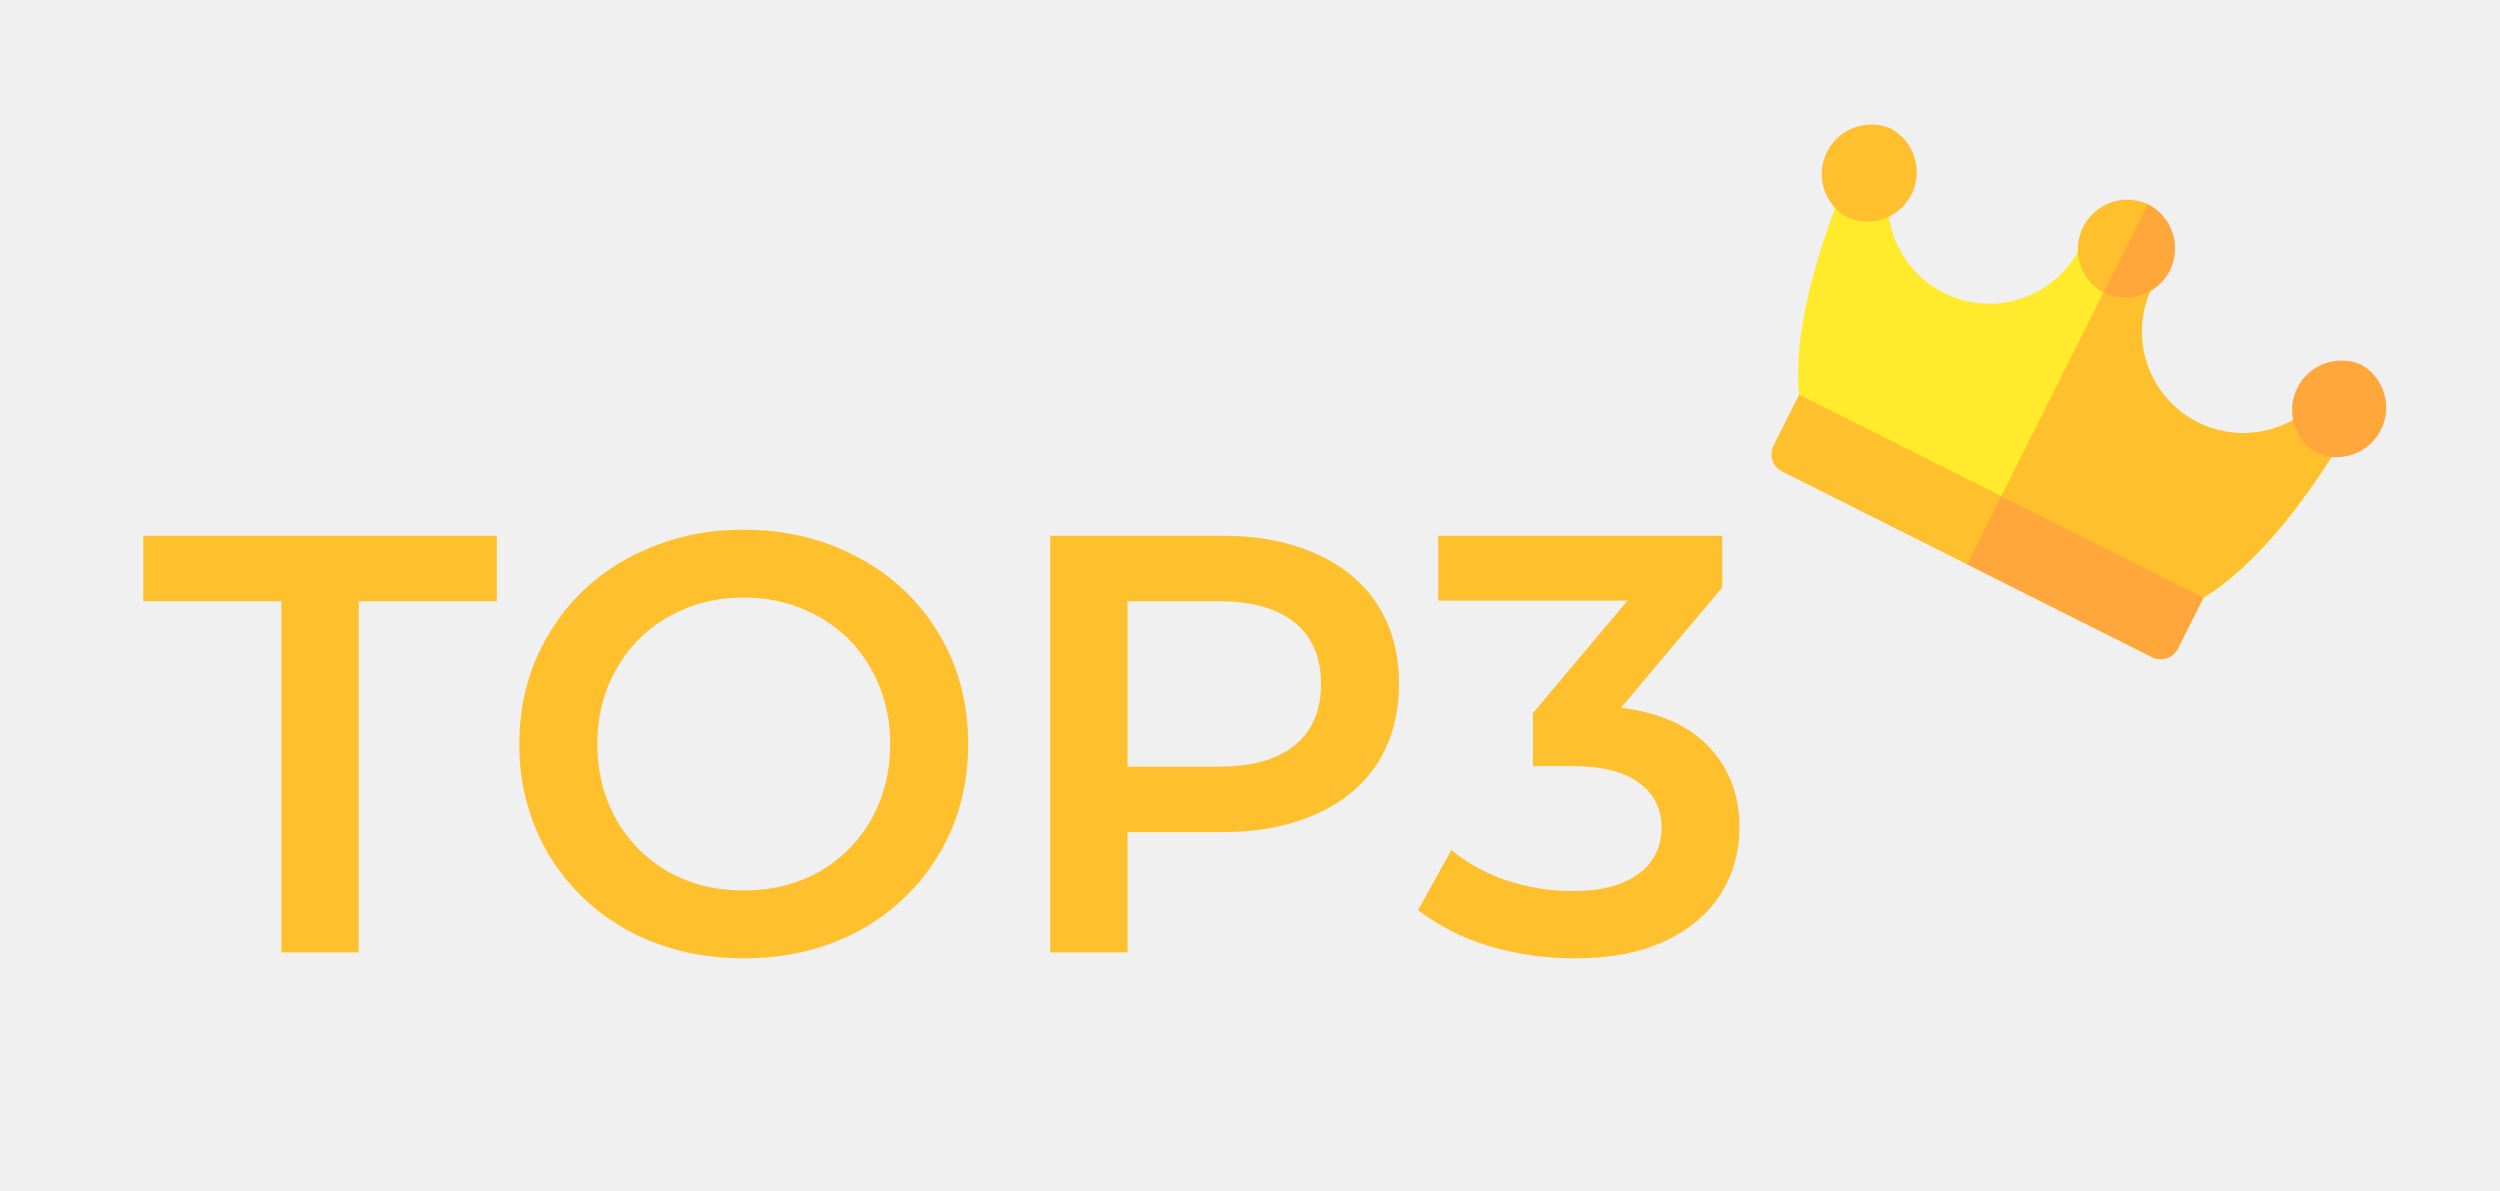
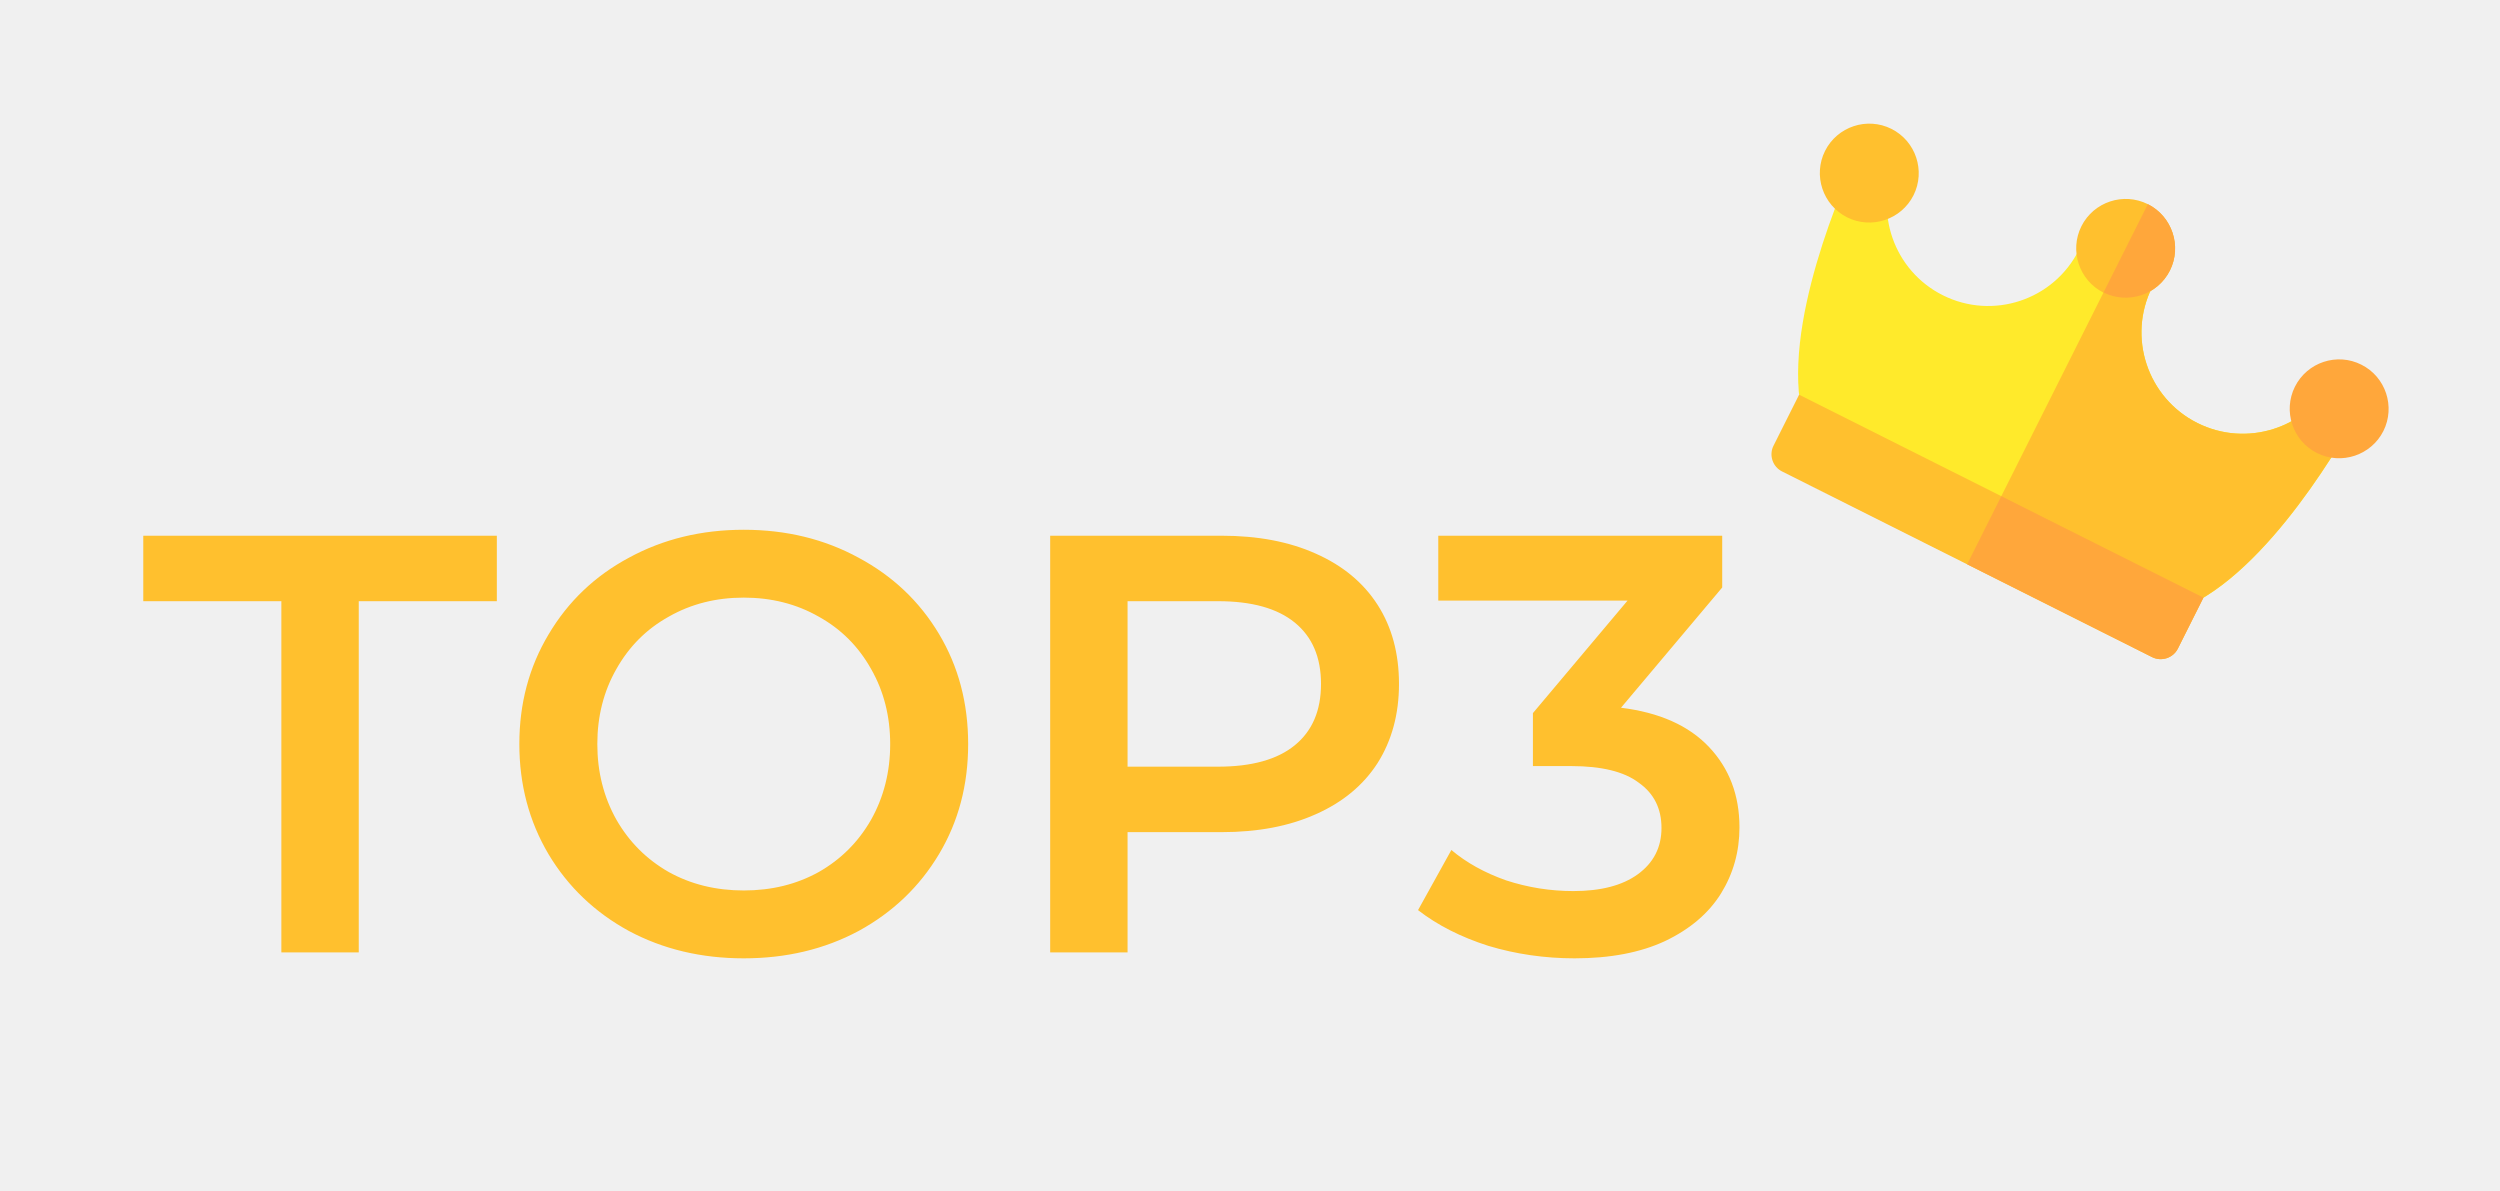
- <svg xmlns="http://www.w3.org/2000/svg" width="42" height="20" fill="none">
-   <path d="M4.727 10.1h-2.32V9h5.94v1.1h-2.32V16h-1.3v-5.9zm7.768 6c-.713 0-1.356-.153-1.93-.46a3.49 3.49 0 01-1.35-1.29 3.57 3.57 0 01-.49-1.85c0-.68.163-1.293.49-1.84a3.398 3.398 0 011.35-1.29 3.964 3.964 0 011.93-.47c.714 0 1.357.157 1.93.47a3.42 3.42 0 011.35 1.28c.327.547.49 1.163.49 1.85s-.163 1.303-.49 1.85a3.49 3.49 0 01-1.35 1.29c-.573.307-1.216.46-1.93.46zm0-1.14c.467 0 .887-.103 1.26-.31.373-.213.667-.507.88-.88.213-.38.32-.803.32-1.27 0-.467-.107-.887-.32-1.26a2.235 2.235 0 00-.88-.88 2.495 2.495 0 00-1.26-.32 2.5 2.5 0 00-1.26.32c-.373.207-.666.5-.88.88-.213.373-.32.793-.32 1.26 0 .467.107.89.32 1.27.213.373.507.667.88.88.373.207.793.31 1.26.31zM20.523 9c.607 0 1.134.1 1.58.3.453.2.8.487 1.04.86s.36.817.36 1.33c0 .507-.12.95-.36 1.33-.24.373-.587.66-1.04.86-.447.2-.973.3-1.58.3h-1.58V16h-1.3V9h2.88zm-.06 3.88c.567 0 .997-.12 1.29-.36.294-.24.44-.583.44-1.03 0-.447-.146-.79-.44-1.03-.293-.24-.723-.36-1.29-.36h-1.52v2.78h1.52zm6.77-.99c.646.08 1.14.3 1.48.66.34.36.51.81.51 1.35 0 .407-.104.777-.31 1.11-.207.333-.52.6-.94.8-.414.193-.92.29-1.52.29-.5 0-.984-.07-1.45-.21a3.781 3.781 0 01-1.18-.6l.56-1.01c.253.213.56.383.92.51.366.12.743.18 1.13.18.46 0 .82-.093 1.08-.28a.915.915 0 00.4-.78.879.879 0 00-.38-.76c-.247-.187-.627-.28-1.14-.28h-.64v-.89l1.59-1.89h-3.18V9h4.77v.87l-1.7 2.02z" fill="#FFC02E" />
+ <svg xmlns="http://www.w3.org/2000/svg" width="42" height="20" viewBox="0 0 42 20" fill="none">
+   <path d="M4.727 10.1H2.407V9H8.347V10.1H6.027V16H4.727V10.1ZM12.495 16.1C11.782 16.1 11.139 15.947 10.565 15.64C9.992 15.327 9.542 14.897 9.215 14.35C8.888 13.797 8.725 13.18 8.725 12.5C8.725 11.82 8.888 11.207 9.215 10.66C9.542 10.107 9.992 9.677 10.565 9.37C11.139 9.057 11.782 8.9 12.495 8.9C13.209 8.9 13.852 9.057 14.425 9.37C14.998 9.677 15.448 10.103 15.775 10.65C16.102 11.197 16.265 11.813 16.265 12.5C16.265 13.187 16.102 13.803 15.775 14.35C15.448 14.897 14.998 15.327 14.425 15.64C13.852 15.947 13.209 16.1 12.495 16.1ZM12.495 14.96C12.962 14.96 13.382 14.857 13.755 14.65C14.129 14.437 14.422 14.143 14.635 13.77C14.848 13.39 14.955 12.967 14.955 12.5C14.955 12.033 14.848 11.613 14.635 11.24C14.422 10.86 14.129 10.567 13.755 10.36C13.382 10.147 12.962 10.04 12.495 10.04C12.028 10.04 11.608 10.147 11.235 10.36C10.862 10.567 10.569 10.86 10.355 11.24C10.142 11.613 10.035 12.033 10.035 12.5C10.035 12.967 10.142 13.39 10.355 13.77C10.569 14.143 10.862 14.437 11.235 14.65C11.608 14.857 12.028 14.96 12.495 14.96ZM20.523 9C21.13 9 21.657 9.1 22.103 9.3C22.556 9.5 22.903 9.787 23.143 10.16C23.383 10.533 23.503 10.977 23.503 11.49C23.503 11.997 23.383 12.44 23.143 12.82C22.903 13.193 22.556 13.48 22.103 13.68C21.657 13.88 21.13 13.98 20.523 13.98H18.943V16H17.643V9H20.523ZM20.463 12.88C21.03 12.88 21.46 12.76 21.753 12.52C22.047 12.28 22.193 11.937 22.193 11.49C22.193 11.043 22.047 10.7 21.753 10.46C21.46 10.22 21.03 10.1 20.463 10.1H18.943V12.88H20.463ZM27.233 11.89C27.879 11.97 28.372 12.19 28.712 12.55C29.052 12.91 29.223 13.36 29.223 13.9C29.223 14.307 29.119 14.677 28.913 15.01C28.706 15.343 28.392 15.61 27.973 15.81C27.559 16.003 27.052 16.1 26.453 16.1C25.953 16.1 25.469 16.03 25.003 15.89C24.543 15.743 24.149 15.543 23.823 15.29L24.383 14.28C24.636 14.493 24.942 14.663 25.302 14.79C25.669 14.91 26.046 14.97 26.433 14.97C26.892 14.97 27.253 14.877 27.512 14.69C27.779 14.497 27.913 14.237 27.913 13.91C27.913 13.583 27.786 13.33 27.532 13.15C27.286 12.963 26.906 12.87 26.392 12.87H25.753V11.98L27.343 10.09H24.163V9H28.933V9.87L27.233 11.89Z" fill="#FFC02E" />
  <g clip-path="url(#clip0)">
-     <path d="M36.629 10.097l-6.218-3.12a.326.326 0 01-.175-.245c-.216-1.613.882-3.958 1.05-4.306l.02-.04a.321.321 0 01.575.287l-.024.05a1.704 1.704 0 003.067 1.479.323.323 0 01.432-.144l.659.331c.158.08.222.274.143.432a1.703 1.703 0 003.02 1.573l.023-.046a.321.321 0 01.574.29l-.02.04c-.177.34-1.402 2.624-2.824 3.415a.328.328 0 01-.302.004z" fill="#FFEA2B" />
-     <path d="M39.633 6.204s-.002 0 0 0a.321.321 0 00-.431.142l-.024.047a1.703 1.703 0 01-3.02-1.573.323.323 0 00-.143-.431l-.33-.165-2.164 4.313 3.108 1.56a.326.326 0 00.3-.007c1.423-.79 2.647-3.073 2.825-3.415l.02-.04a.321.321 0 00-.141-.43z" fill="#FFC02E" />
-     <path d="M36.084 3.43a.832.832 0 00-.746 1.486.832.832 0 00.745-1.486z" fill="#FFC02E" />
-     <path d="M36.084 3.43l-.745 1.483c.41.206.91.04 1.116-.37a.832.832 0 00-.371-1.113z" fill="#FFA73B" />
-     <path d="M31.776 2.165a.832.832 0 00-.745 1.486.832.832 0 00.745-1.486z" fill="#FFC02E" />
-     <path d="M39.67 6.126a.832.832 0 00-.745 1.485.832.832 0 00.745-1.485z" fill="#FFA73B" />
-     <path d="M36.156 11.04l-6.218-3.12a.323.323 0 01-.143-.432l.43-.857 6.793 3.409-.43.857a.323.323 0 01-.432.143z" fill="#FFC02E" />
-     <path d="M33.048 9.48l3.108 1.56c.158.08.352.015.432-.143l.43-.857-3.396-1.704-.574 1.144z" fill="#FFA73B" />
+     <path d="M36.629 10.097L30.411 6.977C30.316 6.929 30.252 6.838 30.236 6.732C30.02 5.119 31.118 2.774 31.285 2.426C31.292 2.413 31.299 2.4 31.305 2.386C31.385 2.228 31.577 2.163 31.737 2.243C31.895 2.322 31.959 2.514 31.881 2.673C31.881 2.675 31.872 2.692 31.857 2.722C31.471 3.552 31.814 4.546 32.639 4.96C33.479 5.381 34.502 5.042 34.924 4.202C35.003 4.044 35.198 3.979 35.356 4.058L36.015 4.389C36.173 4.468 36.237 4.663 36.158 4.821C35.736 5.661 36.076 6.685 36.916 7.106C37.741 7.52 38.744 7.198 39.178 6.394C39.193 6.365 39.201 6.348 39.201 6.348C39.281 6.19 39.474 6.127 39.632 6.206C39.79 6.286 39.855 6.48 39.775 6.638C39.769 6.652 39.762 6.665 39.755 6.678C39.578 7.018 38.353 9.302 36.931 10.093C36.837 10.144 36.724 10.145 36.629 10.097Z" fill="#FFEA2B" />
+     <path d="M39.633 6.204C39.633 6.204 39.631 6.203 39.633 6.204C39.475 6.125 39.281 6.188 39.202 6.346C39.201 6.348 39.193 6.363 39.178 6.393C38.742 7.2 37.741 7.52 36.916 7.106C36.076 6.685 35.736 5.661 36.158 4.821C36.237 4.663 36.173 4.468 36.014 4.389L35.685 4.224L33.521 8.537L36.629 10.097C36.724 10.144 36.836 10.141 36.93 10.09C38.352 9.3 39.576 7.017 39.754 6.675C39.761 6.662 39.768 6.649 39.774 6.635C39.854 6.477 39.791 6.284 39.633 6.204Z" fill="#FFC02E" />
+     <path d="M36.084 3.43C35.674 3.225 35.174 3.391 34.968 3.8C34.763 4.21 34.929 4.71 35.338 4.916C35.748 5.121 36.248 4.955 36.454 4.546C36.659 4.136 36.491 3.635 36.084 3.43Z" fill="#FFC02E" />
+     <path d="M36.084 3.43L35.339 4.913C35.749 5.119 36.249 4.953 36.455 4.543C36.66 4.134 36.491 3.634 36.084 3.43Z" fill="#FFA73B" />
+     <path d="M31.776 2.165C31.367 1.96 30.866 2.126 30.661 2.535C30.456 2.945 30.622 3.445 31.031 3.651C31.441 3.856 31.941 3.69 32.147 3.281C32.352 2.871 32.186 2.371 31.776 2.165Z" fill="#FFC02E" />
+     <path d="M39.67 6.126C39.261 5.92 38.761 6.086 38.555 6.496C38.35 6.905 38.516 7.406 38.925 7.611C39.335 7.816 39.835 7.65 40.041 7.241C40.246 6.832 40.08 6.331 39.67 6.126Z" fill="#FFA73B" />
+     <path d="M36.156 11.04L29.938 7.92C29.78 7.841 29.715 7.646 29.795 7.488L30.225 6.631L37.018 10.04L36.588 10.897C36.508 11.055 36.314 11.119 36.156 11.04Z" fill="#FFC02E" />
+     <path d="M33.048 9.48L36.156 11.04C36.314 11.119 36.508 11.055 36.588 10.897L37.018 10.04L33.622 8.336L33.048 9.48Z" fill="#FFA73B" />
  </g>
  <defs>
    <clipPath id="clip0">
-       <path fill="#fff" transform="rotate(26.645 15.967 67.426)" d="M0 0h11v11H0z" />
+       <rect width="11" height="11" fill="white" transform="translate(31.9331) rotate(26.6448)" />
    </clipPath>
  </defs>
</svg>
